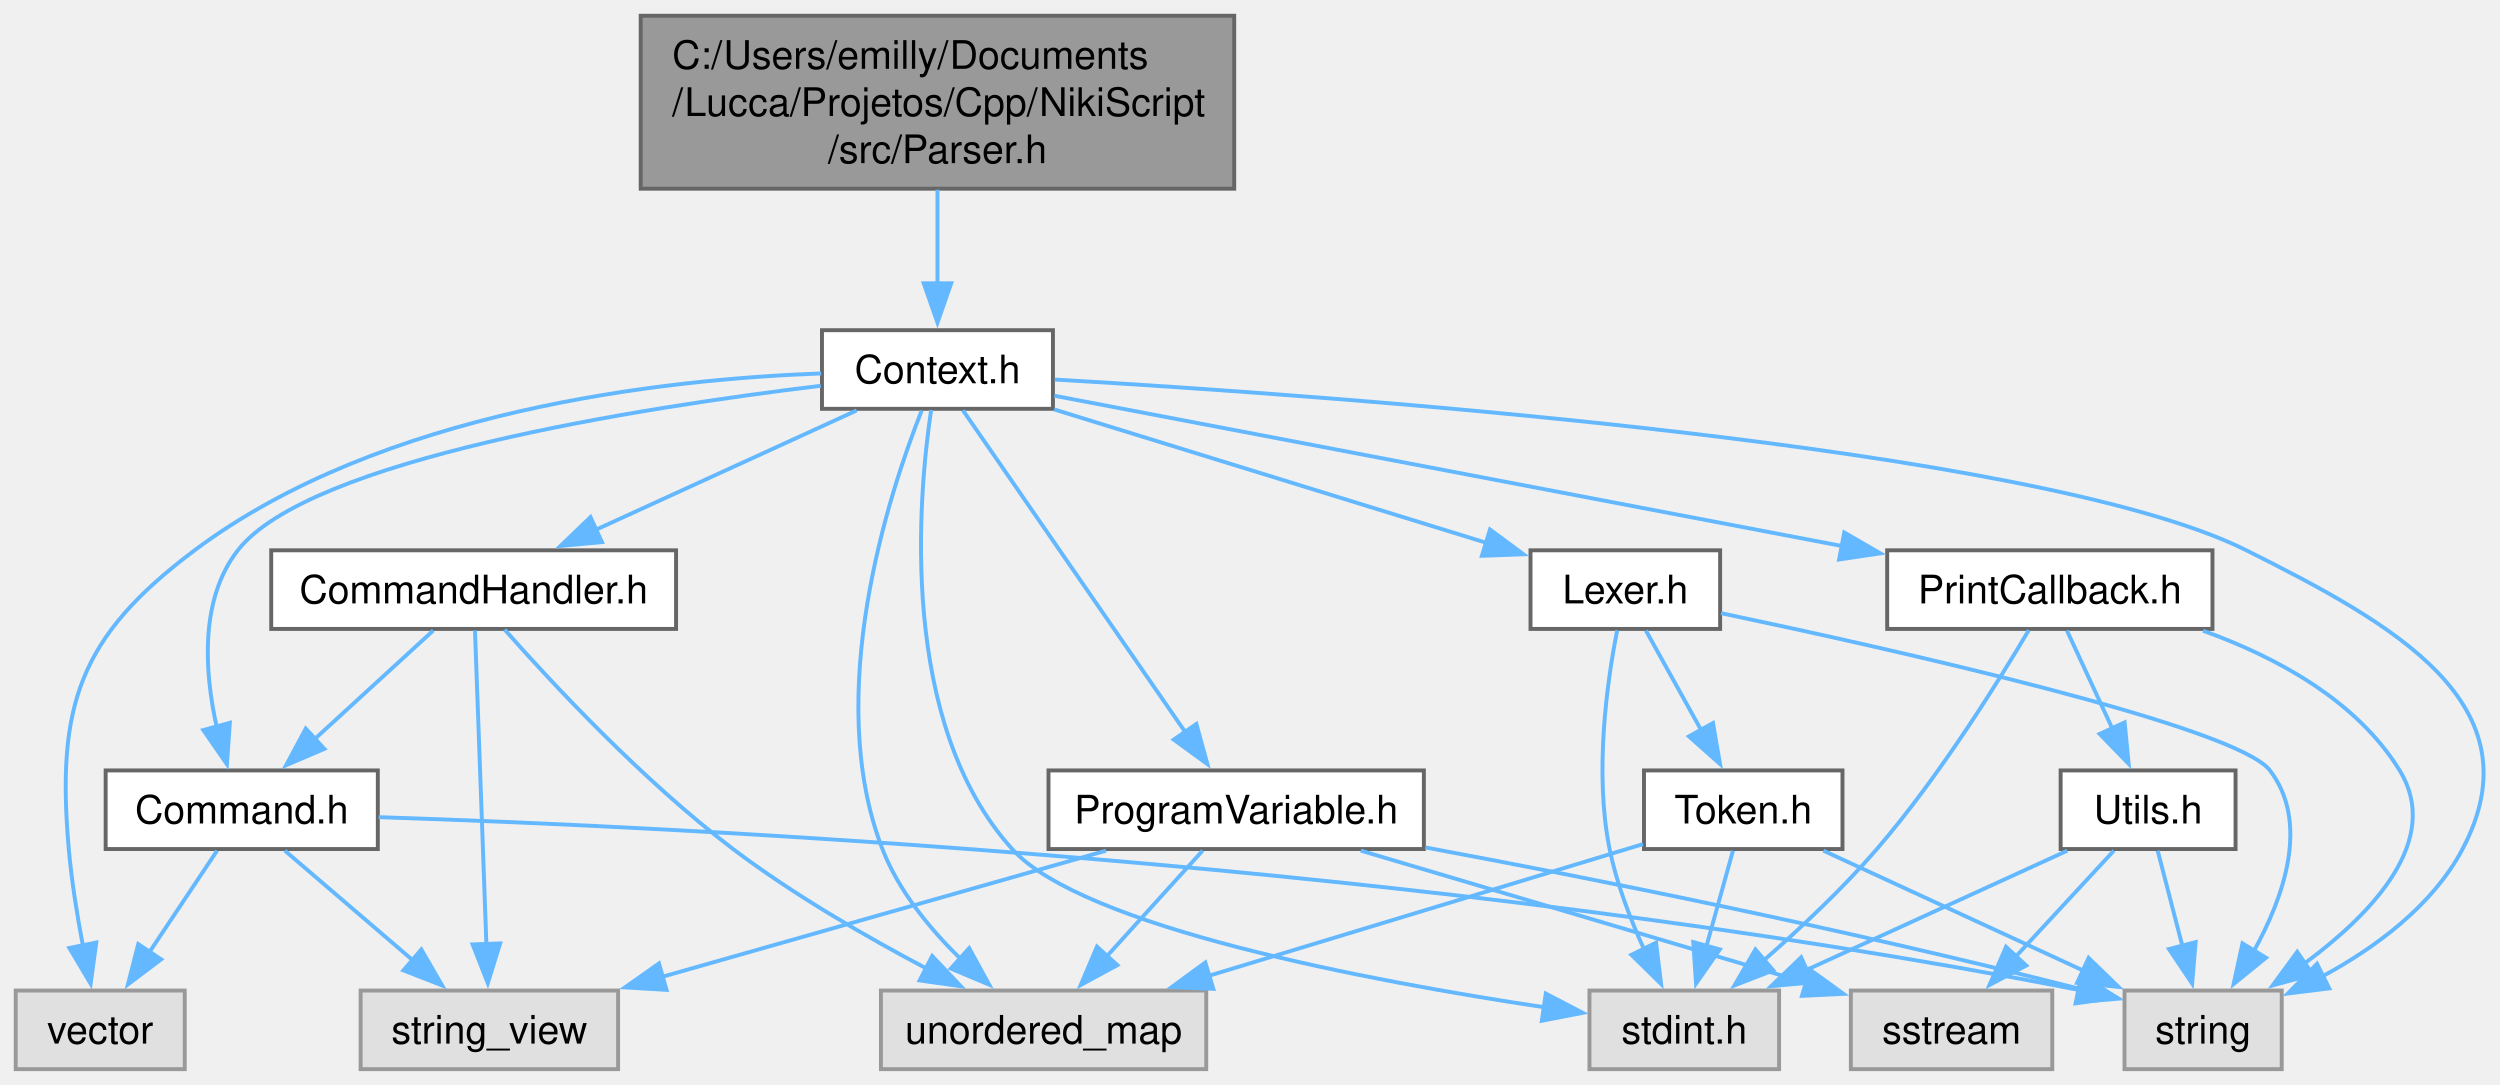
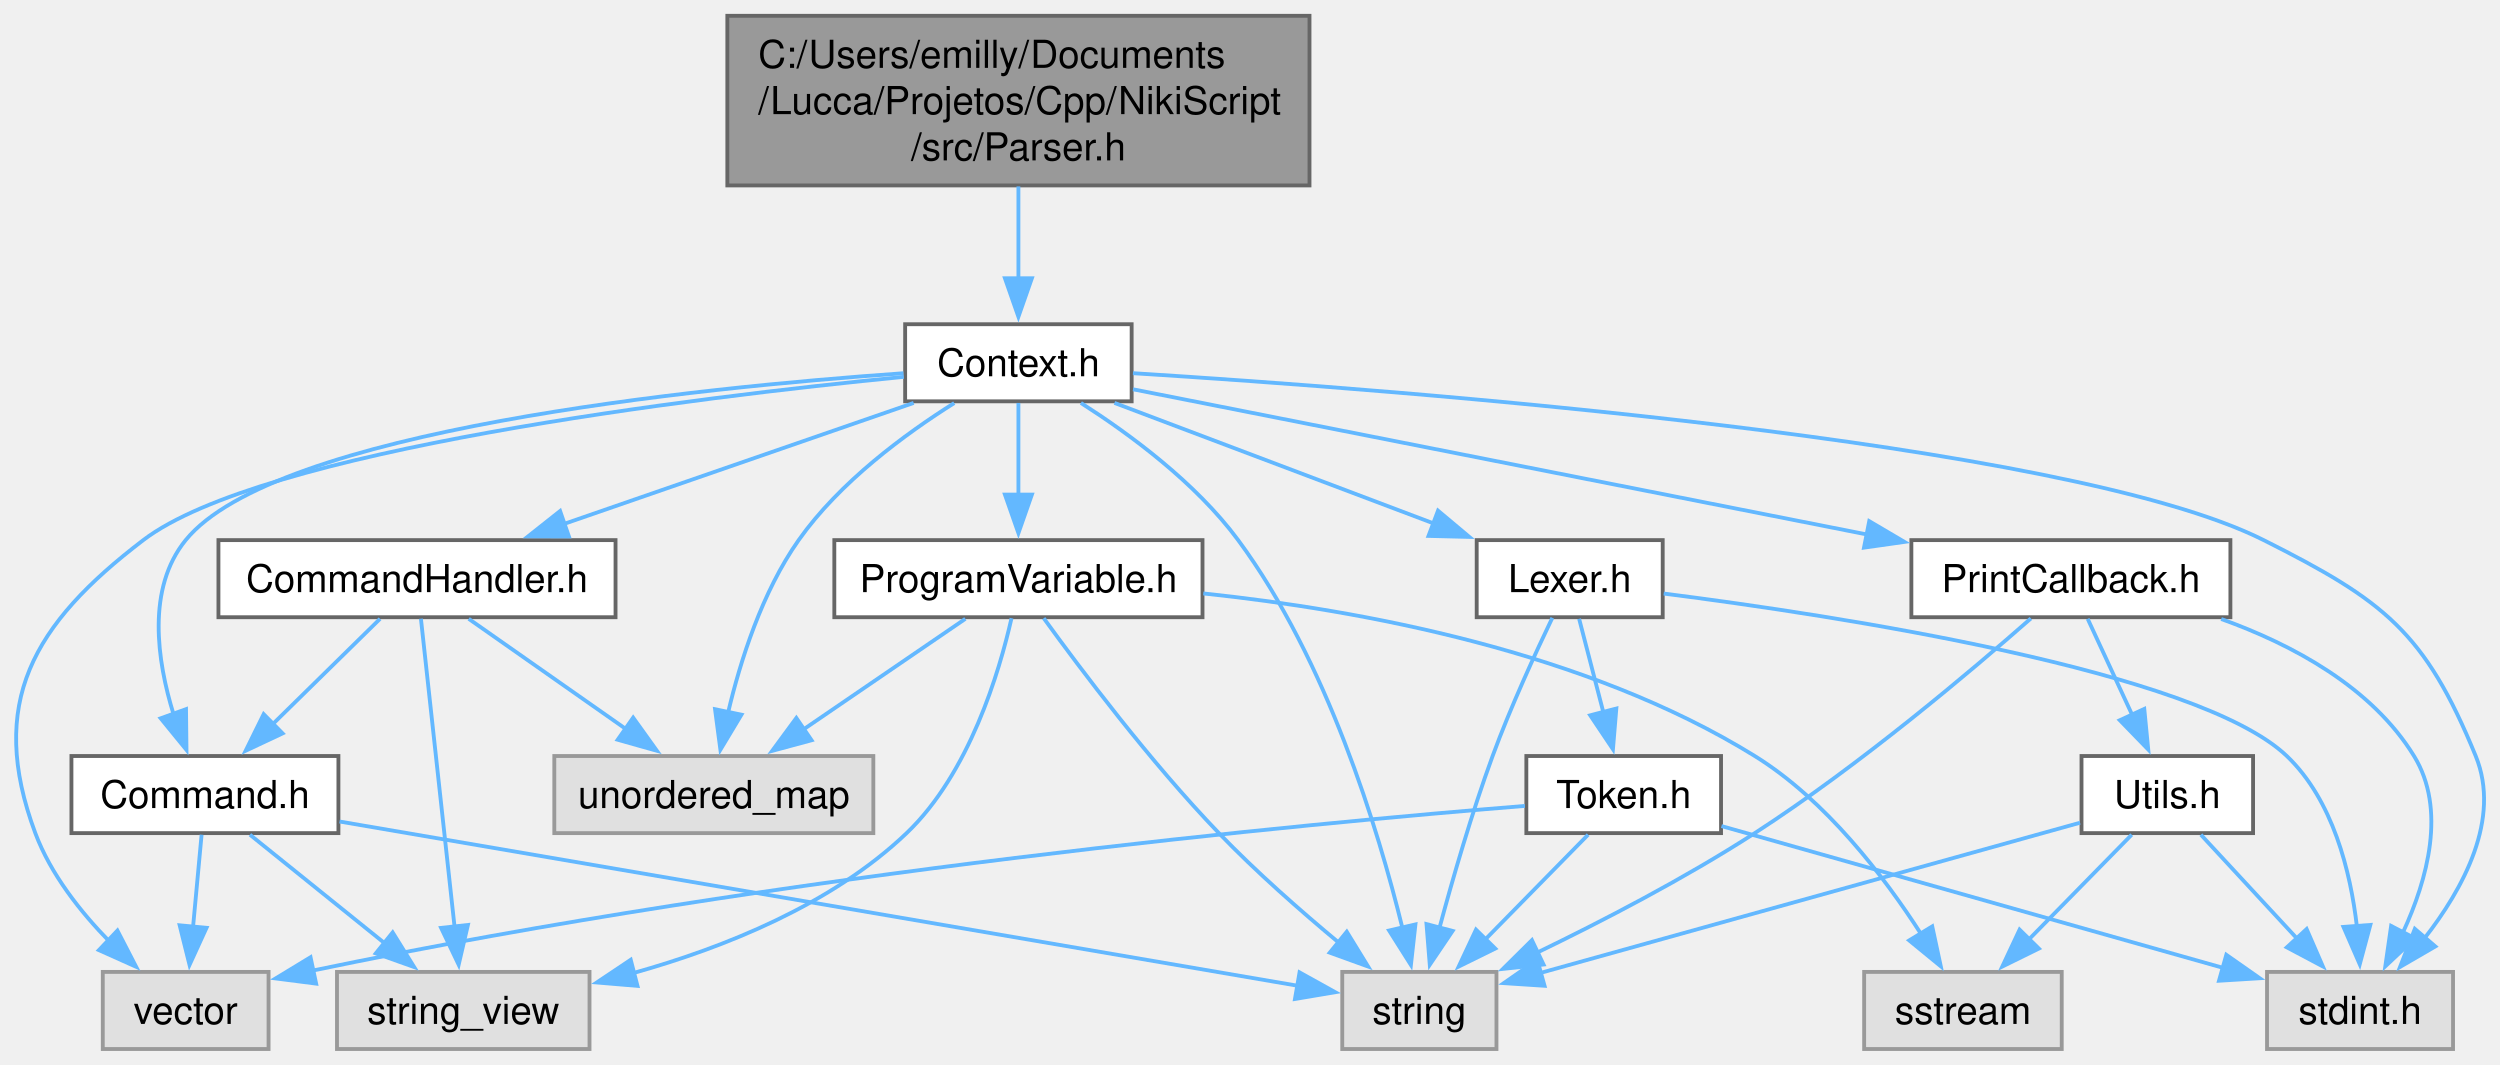
- <svg xmlns="http://www.w3.org/2000/svg" xmlns:xlink="http://www.w3.org/1999/xlink" width="636pt" height="276pt" viewBox="0.00 0.00 636.03 276.00">
+ <svg xmlns="http://www.w3.org/2000/svg" xmlns:xlink="http://www.w3.org/1999/xlink" width="648pt" height="276pt" viewBox="0.00 0.00 648.46 276.00">
  <g id="graph0" class="graph" transform="scale(1 1) rotate(0) translate(4 272)">
    <g id="Node000001" class="node">
      <g id="a_Node000001">
        <a xlink:title=" ">
-           <polygon fill="#999999" stroke="#666666" points="310,-268 159,-268 159,-224 310,-224 310,-268" />
-           <text text-anchor="start" x="167" y="-254.5" font-family="Helvetica,sans-Serif" font-size="10.00">C:/Users/emilly/Documents</text>
-           <text text-anchor="start" x="167" y="-242.5" font-family="Helvetica,sans-Serif" font-size="10.00">/Lucca/Projetos/Cpp/NikiScript</text>
-           <text text-anchor="middle" x="234.5" y="-230.5" font-family="Helvetica,sans-Serif" font-size="10.00">/src/Parser.h</text>
+           <polygon fill="#999999" stroke="#666666" points="335.66,-268 184.66,-268 184.66,-224 335.66,-224 335.66,-268" />
+           <text text-anchor="start" x="192.66" y="-254.5" font-family="Helvetica,sans-Serif" font-size="10.00">C:/Users/emilly/Documents</text>
+           <text text-anchor="start" x="192.66" y="-242.5" font-family="Helvetica,sans-Serif" font-size="10.00">/Lucca/Projetos/Cpp/NikiScript</text>
+           <text text-anchor="middle" x="260.16" y="-230.5" font-family="Helvetica,sans-Serif" font-size="10.00">/src/Parser.h</text>
        </a>
      </g>
    </g>
    <g id="Node000002" class="node">
      <g id="a_Node000002">
        <a xlink:href="_context_8h.html" target="_top" xlink:title=" ">
-           <polygon fill="white" stroke="#666666" points="263.88,-188 205.12,-188 205.12,-168 263.88,-168 263.88,-188" />
-           <text text-anchor="middle" x="234.5" y="-174.5" font-family="Helvetica,sans-Serif" font-size="10.00">Context.h</text>
+           <polygon fill="white" stroke="#666666" points="289.53,-188 230.78,-188 230.78,-168 289.53,-168 289.53,-188" />
+           <text text-anchor="middle" x="260.16" y="-174.5" font-family="Helvetica,sans-Serif" font-size="10.00">Context.h</text>
        </a>
      </g>
    </g>
    <g id="edge1_Node000001_Node000002" class="edge">
      <g id="a_edge1_Node000001_Node000002">
        <a xlink:title=" ">
-           <path fill="none" stroke="#63b8ff" d="M234.5,-223.75C234.5,-216.13 234.5,-207.53 234.5,-199.93" />
-           <polygon fill="#63b8ff" stroke="#63b8ff" points="238,-199.93 234.5,-189.93 231,-199.93 238,-199.93" />
+           <path fill="none" stroke="#63b8ff" d="M260.16,-223.75C260.16,-216.13 260.16,-207.53 260.16,-199.93" />
+           <polygon fill="#63b8ff" stroke="#63b8ff" points="263.66,-199.93 260.16,-189.93 256.66,-199.93 263.66,-199.93" />
        </a>
      </g>
    </g>
    <g id="Node000003" class="node">
      <g id="a_Node000003">
        <a xlink:title=" ">
-           <polygon fill="#e0e0e0" stroke="#999999" points="43,-20 0,-20 0,0 43,0 43,-20" />
-           <text text-anchor="middle" x="21.5" y="-6.5" font-family="Helvetica,sans-Serif" font-size="10.00">vector</text>
+           <polygon fill="#e0e0e0" stroke="#999999" points="65.66,-20 22.66,-20 22.66,0 65.66,0 65.66,-20" />
+           <text text-anchor="middle" x="44.16" y="-6.5" font-family="Helvetica,sans-Serif" font-size="10.00">vector</text>
        </a>
      </g>
    </g>
    <g id="edge2_Node000002_Node000003" class="edge">
      <g id="a_edge2_Node000002_Node000003">
        <a xlink:title=" ">
-           <path fill="none" stroke="#63b8ff" d="M204.93,-177C164.94,-175.55 93.16,-167.68 45.5,-132 16.16,-110.03 10.28,-92.51 13.5,-56 14.21,-47.9 15.64,-39.08 17.09,-31.41" />
-           <polygon fill="#63b8ff" stroke="#63b8ff" points="20.49,-32.22 19.06,-21.73 13.64,-30.83 20.49,-32.22" />
+           <path fill="none" stroke="#63b8ff" d="M230.44,-174.35C176.18,-169.01 63.83,-155.39 33.16,-132 4.53,-110.17 -7.42,-89.73 5.16,-56 9.14,-45.33 16.92,-35.51 24.48,-27.79" />
+           <polygon fill="#63b8ff" stroke="#63b8ff" points="26.46,-30.73 31.32,-21.32 21.65,-25.65 26.46,-30.73" />
        </a>
      </g>
    </g>
    <g id="Node000004" class="node">
      <g id="a_Node000004">
        <a xlink:title=" ">
-           <polygon fill="#e0e0e0" stroke="#999999" points="448.62,-20 400.38,-20 400.38,0 448.62,0 448.62,-20" />
-           <text text-anchor="middle" x="424.5" y="-6.5" font-family="Helvetica,sans-Serif" font-size="10.00">stdint.h</text>
+           <polygon fill="#e0e0e0" stroke="#999999" points="632.28,-20 584.03,-20 584.03,0 632.28,0 632.28,-20" />
+           <text text-anchor="middle" x="608.16" y="-6.5" font-family="Helvetica,sans-Serif" font-size="10.00">stdint.h</text>
        </a>
      </g>
    </g>
    <g id="edge3_Node000002_Node000004" class="edge">
      <g id="a_edge3_Node000002_Node000004">
        <a xlink:title=" ">
-           <path fill="none" stroke="#63b8ff" d="M232.89,-167.71C229.57,-145.35 224.57,-88.03 253.5,-56 271.44,-36.13 344.31,-22.45 388.93,-15.74" />
-           <polygon fill="#63b8ff" stroke="#63b8ff" points="389.27,-19.23 398.66,-14.33 388.26,-12.31 389.27,-19.23" />
+           <path fill="none" stroke="#63b8ff" d="M289.87,-175.3C359.66,-170.93 531.96,-157.78 583.16,-132 614.32,-116.31 624.95,-108.29 638.16,-76 644.82,-59.71 634.93,-41.55 624.76,-28.57" />
+           <polygon fill="#63b8ff" stroke="#63b8ff" points="627.69,-26.61 618.53,-21.29 622.37,-31.17 627.69,-26.61" />
        </a>
      </g>
    </g>
    <g id="Node000005" class="node">
      <g id="a_Node000005">
        <a xlink:title=" ">
-           <polygon fill="#e0e0e0" stroke="#999999" points="576.5,-20 536.5,-20 536.5,0 576.5,0 576.5,-20" />
-           <text text-anchor="middle" x="556.5" y="-6.5" font-family="Helvetica,sans-Serif" font-size="10.00">string</text>
+           <polygon fill="#e0e0e0" stroke="#999999" points="384.16,-20 344.16,-20 344.16,0 384.16,0 384.16,-20" />
+           <text text-anchor="middle" x="364.16" y="-6.5" font-family="Helvetica,sans-Serif" font-size="10.00">string</text>
        </a>
      </g>
    </g>
    <g id="edge4_Node000002_Node000005" class="edge">
      <g id="a_edge4_Node000002_Node000005">
        <a xlink:title=" ">
-           <path fill="none" stroke="#63b8ff" d="M264.34,-175.44C335.75,-171.31 514.49,-158.55 567.5,-132 604.78,-113.33 641.98,-92.86 622.5,-56 614.86,-41.54 600.25,-30.85 586.71,-23.53" />
-           <polygon fill="#63b8ff" stroke="#63b8ff" points="588.58,-20.55 578.06,-19.25 585.48,-26.82 588.58,-20.55" />
+           <path fill="none" stroke="#63b8ff" d="M276.37,-167.58C288.98,-159.53 306.14,-146.9 317.16,-132 340.19,-100.84 353.49,-56.95 359.74,-31.49" />
+           <polygon fill="#63b8ff" stroke="#63b8ff" points="363.14,-32.32 361.97,-21.79 356.31,-30.74 363.14,-32.32" />
        </a>
      </g>
    </g>
    <g id="Node000006" class="node">
      <g id="a_Node000006">
        <a xlink:title=" ">
-           <polygon fill="#e0e0e0" stroke="#999999" points="302.88,-20 220.12,-20 220.12,0 302.88,0 302.88,-20" />
-           <text text-anchor="middle" x="261.5" y="-6.5" font-family="Helvetica,sans-Serif" font-size="10.00">unordered_map</text>
+           <polygon fill="#e0e0e0" stroke="#999999" points="222.53,-76 139.78,-76 139.78,-56 222.53,-56 222.53,-76" />
+           <text text-anchor="middle" x="181.16" y="-62.5" font-family="Helvetica,sans-Serif" font-size="10.00">unordered_map</text>
        </a>
      </g>
    </g>
    <g id="edge5_Node000002_Node000006" class="edge">
      <g id="a_edge5_Node000002_Node000006">
        <a xlink:title=" ">
-           <path fill="none" stroke="#63b8ff" d="M230.47,-167.51C222.19,-146.59 205.3,-95.24 220.5,-56 224.6,-45.4 232.49,-35.77 240.27,-28.16" />
-           <polygon fill="#63b8ff" stroke="#63b8ff" points="242.57,-30.79 247.66,-21.49 237.89,-25.59 242.57,-30.79" />
+           <path fill="none" stroke="#63b8ff" d="M243.51,-167.55C230.82,-159.56 213.77,-147.04 203.16,-132 193.69,-118.58 188.04,-100.78 184.84,-87.19" />
+           <polygon fill="#63b8ff" stroke="#63b8ff" points="188.32,-86.72 182.86,-77.63 181.47,-88.14 188.32,-86.72" />
        </a>
      </g>
    </g>
    <g id="Node000007" class="node">
      <g id="a_Node000007">
        <a xlink:href="_command_8h.html" target="_top" xlink:title=" ">
-           <polygon fill="white" stroke="#666666" points="92.12,-76 22.88,-76 22.88,-56 92.12,-56 92.12,-76" />
-           <text text-anchor="middle" x="57.5" y="-62.5" font-family="Helvetica,sans-Serif" font-size="10.00">Command.h</text>
+           <polygon fill="white" stroke="#666666" points="83.78,-76 14.53,-76 14.53,-56 83.78,-56 83.78,-76" />
+           <text text-anchor="middle" x="49.16" y="-62.5" font-family="Helvetica,sans-Serif" font-size="10.00">Command.h</text>
        </a>
      </g>
    </g>
    <g id="edge6_Node000002_Node000007" class="edge">
      <g id="a_edge6_Node000002_Node000007">
        <a xlink:title=" ">
-           <path fill="none" stroke="#63b8ff" d="M204.83,-173.86C159.05,-168.33 74.57,-155.2 56.5,-132 46.74,-119.46 48.02,-101.06 51.14,-87.03" />
-           <polygon fill="#63b8ff" stroke="#63b8ff" points="54.47,-88.12 53.74,-77.55 47.72,-86.27 54.47,-88.12" />
+           <path fill="none" stroke="#63b8ff" d="M230.34,-175.29C176.69,-171.52 67.3,-160.46 44.16,-132 34.01,-119.51 36.67,-100.85 41.05,-86.72" />
+           <polygon fill="#63b8ff" stroke="#63b8ff" points="44.25,-88.16 44.37,-77.57 37.67,-85.78 44.25,-88.16" />
        </a>
      </g>
    </g>
    <g id="Node000009" class="node">
      <g id="a_Node000009">
        <a xlink:href="_command_handler_8h.html" target="_top" xlink:title=" ">
-           <polygon fill="white" stroke="#666666" points="168,-132 65,-132 65,-112 168,-112 168,-132" />
-           <text text-anchor="middle" x="116.5" y="-118.5" font-family="Helvetica,sans-Serif" font-size="10.00">CommandHandler.h</text>
+           <polygon fill="white" stroke="#666666" points="155.66,-132 52.66,-132 52.66,-112 155.66,-112 155.66,-132" />
+           <text text-anchor="middle" x="104.16" y="-118.5" font-family="Helvetica,sans-Serif" font-size="10.00">CommandHandler.h</text>
        </a>
      </g>
    </g>
    <g id="edge10_Node000002_Node000009" class="edge">
      <g id="a_edge10_Node000002_Node000009">
        <a xlink:title=" ">
-           <path fill="none" stroke="#63b8ff" d="M213.95,-167.59C195.62,-159.21 168.51,-146.8 147.54,-137.21" />
-           <polygon fill="#63b8ff" stroke="#63b8ff" points="149.14,-134.09 138.59,-133.11 146.23,-140.45 149.14,-134.09" />
+           <path fill="none" stroke="#63b8ff" d="M232.99,-167.59C207.86,-158.9 170.28,-145.89 142.18,-136.16" />
+           <polygon fill="#63b8ff" stroke="#63b8ff" points="143.57,-132.94 132.97,-132.97 141.28,-139.55 143.57,-132.94" />
        </a>
      </g>
    </g>
    <g id="Node000010" class="node">
      <g id="a_Node000010">
        <a xlink:href="_print_callback_8h.html" target="_top" xlink:title=" ">
-           <polygon fill="white" stroke="#666666" points="558.88,-132 476.12,-132 476.12,-112 558.88,-112 558.88,-132" />
-           <text text-anchor="middle" x="517.5" y="-118.5" font-family="Helvetica,sans-Serif" font-size="10.00">PrintCallback.h</text>
+           <polygon fill="white" stroke="#666666" points="574.53,-132 491.78,-132 491.78,-112 574.53,-112 574.53,-132" />
+           <text text-anchor="middle" x="533.16" y="-118.5" font-family="Helvetica,sans-Serif" font-size="10.00">PrintCallback.h</text>
        </a>
      </g>
    </g>
    <g id="edge14_Node000002_Node000010" class="edge">
      <g id="a_edge14_Node000002_Node000010">
        <a xlink:title=" ">
-           <path fill="none" stroke="#63b8ff" d="M264.25,-171.32C311.85,-162.24 405.75,-144.32 464.88,-133.04" />
-           <polygon fill="#63b8ff" stroke="#63b8ff" points="465.2,-136.54 474.37,-131.23 463.89,-129.67 465.2,-136.54" />
+           <path fill="none" stroke="#63b8ff" d="M289.89,-171.12C335.53,-162.09 423.51,-144.69 480.21,-133.47" />
+           <polygon fill="#63b8ff" stroke="#63b8ff" points="480.85,-136.92 489.98,-131.54 479.49,-130.05 480.85,-136.92" />
        </a>
      </g>
    </g>
    <g id="Node000013" class="node">
      <g id="a_Node000013">
        <a xlink:href="_program_variable_8h.html" target="_top" xlink:title=" ">
-           <polygon fill="white" stroke="#666666" points="358.25,-76 262.75,-76 262.75,-56 358.25,-56 358.25,-76" />
-           <text text-anchor="middle" x="310.5" y="-62.5" font-family="Helvetica,sans-Serif" font-size="10.00">ProgramVariable.h</text>
+           <polygon fill="white" stroke="#666666" points="307.91,-132 212.41,-132 212.41,-112 307.91,-112 307.91,-132" />
+           <text text-anchor="middle" x="260.16" y="-118.5" font-family="Helvetica,sans-Serif" font-size="10.00">ProgramVariable.h</text>
        </a>
      </g>
    </g>
    <g id="edge21_Node000002_Node000013" class="edge">
      <g id="a_edge21_Node000002_Node000013">
        <a xlink:title=" ">
-           <path fill="none" stroke="#63b8ff" d="M240.98,-167.62C253.49,-149.52 281.17,-109.45 297.58,-85.7" />
-           <polygon fill="#63b8ff" stroke="#63b8ff" points="300.37,-87.82 303.18,-77.6 294.61,-83.84 300.37,-87.82" />
+           <path fill="none" stroke="#63b8ff" d="M260.16,-167.59C260.16,-161.01 260.16,-151.96 260.16,-143.73" />
+           <polygon fill="#63b8ff" stroke="#63b8ff" points="263.66,-143.81 260.16,-133.81 256.66,-143.81 263.66,-143.81" />
        </a>
      </g>
    </g>
    <g id="Node000014" class="node">
      <g id="a_Node000014">
        <a xlink:href="_lexer_8h.html" target="_top" xlink:title=" ">
-           <polygon fill="white" stroke="#666666" points="433.62,-132 385.38,-132 385.38,-112 433.62,-112 433.62,-132" />
-           <text text-anchor="middle" x="409.5" y="-118.5" font-family="Helvetica,sans-Serif" font-size="10.00">Lexer.h</text>
+           <polygon fill="white" stroke="#666666" points="427.28,-132 379.03,-132 379.03,-112 427.28,-112 427.28,-132" />
+           <text text-anchor="middle" x="403.16" y="-118.5" font-family="Helvetica,sans-Serif" font-size="10.00">Lexer.h</text>
        </a>
      </g>
    </g>
    <g id="edge26_Node000002_Node000014" class="edge">
      <g id="a_edge26_Node000002_Node000014">
        <a xlink:title=" ">
-           <path fill="none" stroke="#63b8ff" d="M264.19,-167.84C294.63,-158.45 341.97,-143.84 374.29,-133.86" />
-           <polygon fill="#63b8ff" stroke="#63b8ff" points="375.07,-137.29 383.6,-130.99 373.01,-130.6 375.07,-137.29" />
+           <path fill="none" stroke="#63b8ff" d="M285.07,-167.59C308.03,-158.92 342.36,-145.96 368.09,-136.24" />
+           <polygon fill="#63b8ff" stroke="#63b8ff" points="369,-139.64 377.12,-132.83 366.53,-133.09 369,-139.64" />
        </a>
      </g>
    </g>
    <g id="edge7_Node000007_Node000003" class="edge">
      <g id="a_edge7_Node000007_Node000003">
        <a xlink:title=" ">
-           <path fill="none" stroke="#63b8ff" d="M51.23,-55.59C46.48,-48.47 39.8,-38.45 33.98,-29.72" />
-           <polygon fill="#63b8ff" stroke="#63b8ff" points="37,-27.94 28.54,-21.56 31.17,-31.82 37,-27.94" />
+           <path fill="none" stroke="#63b8ff" d="M48.29,-55.59C47.68,-49.01 46.84,-39.96 46.08,-31.73" />
+           <polygon fill="#63b8ff" stroke="#63b8ff" points="49.57,-31.44 45.16,-21.81 42.6,-32.09 49.57,-31.44" />
        </a>
      </g>
    </g>
    <g id="edge9_Node000007_Node000005" class="edge">
      <g id="a_edge9_Node000007_Node000005">
        <a xlink:title=" ">
-           <path fill="none" stroke="#63b8ff" d="M92.35,-64.11C169.12,-61.62 358.59,-52.64 525.11,-20.1" />
-           <polygon fill="#63b8ff" stroke="#63b8ff" points="525.43,-23.6 534.56,-18.22 524.06,-16.74 525.43,-23.6" />
+           <path fill="none" stroke="#63b8ff" d="M84.07,-59.01C145.82,-48.43 273.33,-26.57 332.6,-16.41" />
+           <polygon fill="#63b8ff" stroke="#63b8ff" points="333.08,-19.88 342.34,-14.74 331.89,-12.98 333.08,-19.88" />
        </a>
      </g>
    </g>
    <g id="Node000008" class="node">
      <g id="a_Node000008">
        <a xlink:title=" ">
-           <polygon fill="#e0e0e0" stroke="#999999" points="153.25,-20 87.75,-20 87.75,0 153.25,0 153.25,-20" />
-           <text text-anchor="middle" x="120.5" y="-6.5" font-family="Helvetica,sans-Serif" font-size="10.00">string_view</text>
+           <polygon fill="#e0e0e0" stroke="#999999" points="148.91,-20 83.41,-20 83.41,0 148.91,0 148.91,-20" />
+           <text text-anchor="middle" x="116.16" y="-6.5" font-family="Helvetica,sans-Serif" font-size="10.00">string_view</text>
        </a>
      </g>
    </g>
    <g id="edge8_Node000007_Node000008" class="edge">
      <g id="a_edge8_Node000007_Node000008">
        <a xlink:title=" ">
-           <path fill="none" stroke="#63b8ff" d="M68.47,-55.59C77.42,-47.93 90.27,-36.91 100.96,-27.75" />
-           <polygon fill="#63b8ff" stroke="#63b8ff" points="103.19,-30.45 108.5,-21.28 98.63,-25.13 103.19,-30.45" />
+           <path fill="none" stroke="#63b8ff" d="M60.83,-55.59C70.44,-47.85 84.29,-36.69 95.73,-27.47" />
+           <polygon fill="#63b8ff" stroke="#63b8ff" points="97.85,-30.25 103.44,-21.25 93.46,-24.8 97.85,-30.25" />
        </a>
      </g>
    </g>
    <g id="edge11_Node000009_Node000006" class="edge">
      <g id="a_edge11_Node000009_Node000006">
        <a xlink:title=" ">
-           <path fill="none" stroke="#63b8ff" d="M124.39,-111.83C136.16,-98.51 159.42,-73.47 182.5,-56 197.84,-44.39 216.48,-33.64 231.8,-25.55" />
-           <polygon fill="#63b8ff" stroke="#63b8ff" points="233.16,-28.79 240.45,-21.1 229.96,-22.57 233.16,-28.79" />
+           <path fill="none" stroke="#63b8ff" d="M117.57,-111.59C128.77,-103.74 144.97,-92.38 158.22,-83.09" />
+           <polygon fill="#63b8ff" stroke="#63b8ff" points="160.23,-85.96 166.4,-77.35 156.21,-80.22 160.23,-85.96" />
        </a>
      </g>
    </g>
    <g id="edge13_Node000009_Node000007" class="edge">
      <g id="a_edge13_Node000009_Node000007">
        <a xlink:title=" ">
-           <path fill="none" stroke="#63b8ff" d="M106.22,-111.59C97.93,-104.01 86.05,-93.13 76.1,-84.02" />
-           <polygon fill="#63b8ff" stroke="#63b8ff" points="78.52,-81.49 68.78,-77.32 73.79,-86.65 78.52,-81.49" />
+           <path fill="none" stroke="#63b8ff" d="M94.58,-111.59C86.93,-104.08 76,-93.35 66.78,-84.3" />
+           <polygon fill="#63b8ff" stroke="#63b8ff" points="69.3,-81.87 59.71,-77.36 64.39,-86.86 69.3,-81.87" />
        </a>
      </g>
    </g>
    <g id="edge12_Node000009_Node000008" class="edge">
      <g id="a_edge12_Node000009_Node000008">
        <a xlink:title=" ">
-           <path fill="none" stroke="#63b8ff" d="M116.84,-111.62C117.48,-94.01 118.88,-55.59 119.75,-31.65" />
-           <polygon fill="#63b8ff" stroke="#63b8ff" points="123.24,-31.99 120.1,-21.87 116.24,-31.73 123.24,-31.99" />
+           <path fill="none" stroke="#63b8ff" d="M105.18,-111.62C107.1,-94.01 111.29,-55.59 113.91,-31.65" />
+           <polygon fill="#63b8ff" stroke="#63b8ff" points="117.37,-32.18 114.97,-21.86 110.41,-31.42 117.37,-32.18" />
        </a>
      </g>
    </g>
    <g id="edge15_Node000010_Node000004" class="edge">
      <g id="a_edge15_Node000010_Node000004">
        <a xlink:title=" ">
-           <path fill="none" stroke="#63b8ff" d="M512.15,-111.69C504.42,-98.62 489.34,-74.37 473.5,-56 464.79,-45.9 453.96,-35.75 444.71,-27.66" />
-           <polygon fill="#63b8ff" stroke="#63b8ff" points="447.14,-25.13 437.26,-21.3 442.6,-30.46 447.14,-25.13" />
+           <path fill="none" stroke="#63b8ff" d="M572.15,-111.54C590.7,-104.88 611.19,-93.85 622.16,-76 630.66,-62.17 625.6,-43.92 619.31,-30.28" />
+           <polygon fill="#63b8ff" stroke="#63b8ff" points="622.43,-28.7 614.71,-21.45 616.22,-31.93 622.43,-28.7" />
        </a>
      </g>
    </g>
    <g id="edge16_Node000010_Node000005" class="edge">
      <g id="a_edge16_Node000010_Node000005">
        <a xlink:title=" ">
-           <path fill="none" stroke="#63b8ff" d="M556.49,-111.54C575.04,-104.88 595.53,-93.85 606.5,-76 617.39,-58.3 599.6,-39.65 582.3,-26.89" />
-           <polygon fill="#63b8ff" stroke="#63b8ff" points="584.4,-24.08 574.18,-21.31 580.44,-29.85 584.4,-24.08" />
+           <path fill="none" stroke="#63b8ff" d="M522.78,-111.69C507.68,-98.4 478.47,-73.65 451.16,-56 433.06,-44.3 411.57,-33.16 394.47,-24.89" />
+           <polygon fill="#63b8ff" stroke="#63b8ff" points="396.37,-21.92 385.83,-20.78 393.36,-28.24 396.37,-21.92" />
        </a>
      </g>
    </g>
    <g id="Node000011" class="node">
      <g id="a_Node000011">
        <a xlink:href="_utils_8h.html" target="_top" xlink:title=" ">
-           <polygon fill="white" stroke="#666666" points="564.75,-76 520.25,-76 520.25,-56 564.75,-56 564.75,-76" />
-           <text text-anchor="middle" x="542.5" y="-62.5" font-family="Helvetica,sans-Serif" font-size="10.00">Utils.h</text>
+           <polygon fill="white" stroke="#666666" points="580.41,-76 535.91,-76 535.91,-56 580.41,-56 580.41,-76" />
+           <text text-anchor="middle" x="558.16" y="-62.5" font-family="Helvetica,sans-Serif" font-size="10.00">Utils.h</text>
        </a>
      </g>
    </g>
    <g id="edge17_Node000010_Node000011" class="edge">
      <g id="a_edge17_Node000010_Node000011">
        <a xlink:title=" ">
-           <path fill="none" stroke="#63b8ff" d="M521.85,-111.59C525.05,-104.7 529.49,-95.1 533.44,-86.57" />
-           <polygon fill="#63b8ff" stroke="#63b8ff" points="536.53,-88.22 537.56,-77.67 530.18,-85.28 536.53,-88.22" />
+           <path fill="none" stroke="#63b8ff" d="M537.51,-111.59C540.7,-104.7 545.15,-95.1 549.1,-86.57" />
+           <polygon fill="#63b8ff" stroke="#63b8ff" points="552.19,-88.22 553.22,-77.67 545.84,-85.28 552.19,-88.22" />
        </a>
      </g>
    </g>
    <g id="edge18_Node000011_Node000004" class="edge">
      <g id="a_edge18_Node000011_Node000004">
        <a xlink:title=" ">
-           <path fill="none" stroke="#63b8ff" d="M521.95,-55.59C503.62,-47.21 476.51,-34.8 455.54,-25.21" />
-           <polygon fill="#63b8ff" stroke="#63b8ff" points="457.14,-22.09 446.59,-21.11 454.23,-28.45 457.14,-22.09" />
+           <path fill="none" stroke="#63b8ff" d="M566.87,-55.59C573.75,-48.16 583.55,-37.58 591.88,-28.58" />
+           <polygon fill="#63b8ff" stroke="#63b8ff" points="594.3,-31.12 598.52,-21.41 589.16,-26.37 594.3,-31.12" />
        </a>
      </g>
    </g>
    <g id="edge19_Node000011_Node000005" class="edge">
      <g id="a_edge19_Node000011_Node000005">
        <a xlink:title=" ">
-           <path fill="none" stroke="#63b8ff" d="M544.94,-55.59C546.67,-48.93 549.05,-39.75 551.2,-31.44" />
-           <polygon fill="#63b8ff" stroke="#63b8ff" points="554.59,-32.32 553.71,-21.76 547.81,-30.56 554.59,-32.32" />
+           <path fill="none" stroke="#63b8ff" d="M535.53,-58.7C500.94,-49.07 434.83,-30.67 395.6,-19.75" />
+           <polygon fill="#63b8ff" stroke="#63b8ff" points="396.63,-16.4 386.05,-17.09 394.75,-23.15 396.63,-16.4" />
        </a>
      </g>
    </g>
    <g id="Node000012" class="node">
      <g id="a_Node000012">
        <a xlink:title=" ">
-           <polygon fill="#e0e0e0" stroke="#999999" points="518.12,-20 466.88,-20 466.88,0 518.12,0 518.12,-20" />
-           <text text-anchor="middle" x="492.5" y="-6.5" font-family="Helvetica,sans-Serif" font-size="10.00">sstream</text>
+           <polygon fill="#e0e0e0" stroke="#999999" points="530.78,-20 479.53,-20 479.53,0 530.78,0 530.78,-20" />
+           <text text-anchor="middle" x="505.16" y="-6.5" font-family="Helvetica,sans-Serif" font-size="10.00">sstream</text>
        </a>
      </g>
    </g>
    <g id="edge20_Node000011_Node000012" class="edge">
      <g id="a_edge20_Node000011_Node000012">
        <a xlink:title=" ">
-           <path fill="none" stroke="#63b8ff" d="M533.79,-55.59C526.91,-48.16 517.11,-37.58 508.78,-28.58" />
-           <polygon fill="#63b8ff" stroke="#63b8ff" points="511.5,-26.37 502.14,-21.41 506.36,-31.12 511.5,-26.37" />
+           <path fill="none" stroke="#63b8ff" d="M548.93,-55.59C541.56,-48.08 531.03,-37.35 522.14,-28.3" />
+           <polygon fill="#63b8ff" stroke="#63b8ff" points="524.85,-26.06 515.35,-21.38 519.85,-30.97 524.85,-26.06" />
        </a>
      </g>
    </g>
    <g id="edge22_Node000013_Node000005" class="edge">
      <g id="a_edge22_Node000013_Node000005">
        <a xlink:title=" ">
-           <path fill="none" stroke="#63b8ff" d="M358.64,-56.4C400.41,-48.63 462.67,-36.3 525.4,-20.35" />
-           <polygon fill="#63b8ff" stroke="#63b8ff" points="526.01,-23.81 534.82,-17.92 524.27,-17.03 526.01,-23.81" />
+           <path fill="none" stroke="#63b8ff" d="M266.73,-111.74C276.15,-98.72 294.32,-74.54 312.16,-56 321.82,-45.96 333.48,-35.72 343.31,-27.55" />
+           <polygon fill="#63b8ff" stroke="#63b8ff" points="345.33,-30.42 350.87,-21.39 340.91,-24.99 345.33,-30.42" />
        </a>
      </g>
    </g>
    <g id="edge25_Node000013_Node000006" class="edge">
      <g id="a_edge25_Node000013_Node000006">
        <a xlink:title=" ">
-           <path fill="none" stroke="#63b8ff" d="M301.96,-55.59C295.22,-48.16 285.61,-37.58 277.46,-28.58" />
-           <polygon fill="#63b8ff" stroke="#63b8ff" points="280.27,-26.47 270.95,-21.42 275.08,-31.18 280.27,-26.47" />
+           <path fill="none" stroke="#63b8ff" d="M246.4,-111.59C234.8,-103.67 217.96,-92.16 204.3,-82.82" />
+           <polygon fill="#63b8ff" stroke="#63b8ff" points="206.51,-80.09 196.28,-77.33 202.56,-85.87 206.51,-80.09" />
        </a>
      </g>
    </g>
    <g id="edge23_Node000013_Node000008" class="edge">
      <g id="a_edge23_Node000013_Node000008">
        <a xlink:title=" ">
-           <path fill="none" stroke="#63b8ff" d="M277.4,-55.59C246.03,-46.68 198.71,-33.23 164.24,-23.43" />
-           <polygon fill="#63b8ff" stroke="#63b8ff" points="165.57,-20.17 154.99,-20.8 163.65,-26.9 165.57,-20.17" />
+           <path fill="none" stroke="#63b8ff" d="M258.37,-111.74C255.22,-97.83 247.43,-71.53 231.16,-56 211.77,-37.49 183.88,-26.33 160.43,-19.75" />
+           <polygon fill="#63b8ff" stroke="#63b8ff" points="161.35,-16.37 150.79,-17.26 159.6,-23.15 161.35,-16.37" />
        </a>
      </g>
    </g>
    <g id="edge24_Node000013_Node000012" class="edge">
      <g id="a_edge24_Node000013_Node000012">
        <a xlink:title=" ">
-           <path fill="none" stroke="#63b8ff" d="M342.2,-55.59C373.86,-46.2 422.48,-31.77 455.8,-21.89" />
-           <polygon fill="#63b8ff" stroke="#63b8ff" points="456.42,-25.36 465.01,-19.16 454.43,-18.65 456.42,-25.36" />
+           <path fill="none" stroke="#63b8ff" d="M308.12,-118.17C348.83,-113.87 407.42,-103.08 451.16,-76 469.63,-64.56 484.8,-44.61 494.3,-29.82" />
+           <polygon fill="#63b8ff" stroke="#63b8ff" points="497.19,-31.81 499.41,-21.45 491.21,-28.17 497.19,-31.81" />
        </a>
      </g>
    </g>
    <g id="edge27_Node000014_Node000004" class="edge">
      <g id="a_edge27_Node000014_Node000004">
        <a xlink:title=" ">
-           <path fill="none" stroke="#63b8ff" d="M407.42,-111.64C404.92,-98.91 401.55,-75.5 405.5,-56 407.26,-47.29 410.77,-38.17 414.29,-30.43" />
-           <polygon fill="#63b8ff" stroke="#63b8ff" points="417.33,-32.18 418.6,-21.66 411.05,-29.09 417.33,-32.18" />
+           <path fill="none" stroke="#63b8ff" d="M427.54,-118.14C472.51,-112.4 566.02,-98.07 589.16,-76 601.13,-64.58 605.68,-46.06 607.35,-31.71" />
+           <polygon fill="#63b8ff" stroke="#63b8ff" points="610.83,-32.19 608.08,-21.96 603.85,-31.67 610.83,-32.19" />
        </a>
      </g>
    </g>
    <g id="edge28_Node000014_Node000005" class="edge">
      <g id="a_edge28_Node000014_Node000005">
        <a xlink:title=" ">
-           <path fill="none" stroke="#63b8ff" d="M433.85,-116.01C477.41,-106.84 564.93,-87.24 573.5,-76 583.65,-62.7 577.08,-43.89 569.35,-29.93" />
-           <polygon fill="#63b8ff" stroke="#63b8ff" points="572.49,-28.34 564.26,-21.66 566.52,-32.01 572.49,-28.34" />
+           <path fill="none" stroke="#63b8ff" d="M398.65,-111.84C394.34,-102.85 387.81,-88.68 383.16,-76 377.76,-61.28 372.83,-44.25 369.35,-31.32" />
+           <polygon fill="#63b8ff" stroke="#63b8ff" points="372.79,-30.63 366.86,-21.85 366.01,-32.41 372.79,-30.63" />
        </a>
      </g>
    </g>
    <g id="Node000015" class="node">
      <g id="a_Node000015">
        <a xlink:href="_token_8h.html" target="_top" xlink:title=" ">
-           <polygon fill="white" stroke="#666666" points="464.75,-76 414.25,-76 414.25,-56 464.75,-56 464.75,-76" />
-           <text text-anchor="middle" x="439.5" y="-62.5" font-family="Helvetica,sans-Serif" font-size="10.00">Token.h</text>
+           <polygon fill="white" stroke="#666666" points="442.41,-76 391.91,-76 391.91,-56 442.41,-56 442.41,-76" />
+           <text text-anchor="middle" x="417.16" y="-62.5" font-family="Helvetica,sans-Serif" font-size="10.00">Token.h</text>
        </a>
      </g>
    </g>
    <g id="edge29_Node000014_Node000015" class="edge">
      <g id="a_edge29_Node000014_Node000015">
        <a xlink:title=" ">
-           <path fill="none" stroke="#63b8ff" d="M414.73,-111.59C418.6,-104.63 424.01,-94.89 428.78,-86.29" />
-           <polygon fill="#63b8ff" stroke="#63b8ff" points="431.8,-88.06 433.6,-77.62 425.68,-84.66 431.8,-88.06" />
+           <path fill="none" stroke="#63b8ff" d="M405.6,-111.59C407.32,-104.93 409.71,-95.75 411.86,-87.44" />
+           <polygon fill="#63b8ff" stroke="#63b8ff" points="415.25,-88.32 414.37,-77.76 408.47,-86.56 415.25,-88.32" />
+         </a>
+       </g>
+     </g>
+     <g id="edge32_Node000015_Node000003" class="edge">
+       <g id="a_edge32_Node000015_Node000003">
+         <a xlink:title=" ">
+           <path fill="none" stroke="#63b8ff" d="M391.53,-63.06C335.86,-58.54 199.62,-45.86 77.07,-20.34" />
+           <polygon fill="#63b8ff" stroke="#63b8ff" points="78,-16.96 67.49,-18.31 76.55,-23.81 78,-16.96" />
        </a>
      </g>
    </g>
    <g id="edge30_Node000015_Node000004" class="edge">
      <g id="a_edge30_Node000015_Node000004">
        <a xlink:title=" ">
-           <path fill="none" stroke="#63b8ff" d="M436.89,-55.59C435.02,-48.86 432.43,-39.53 430.1,-31.15" />
-           <polygon fill="#63b8ff" stroke="#63b8ff" points="433.54,-30.46 427.49,-21.76 426.79,-32.33 433.54,-30.46" />
+           <path fill="none" stroke="#63b8ff" d="M442.52,-57.83C475.91,-48.39 534.77,-31.75 572.59,-21.06" />
+           <polygon fill="#63b8ff" stroke="#63b8ff" points="573.47,-24.44 582.14,-18.36 571.57,-17.71 573.47,-24.44" />
        </a>
      </g>
    </g>
    <g id="edge31_Node000015_Node000005" class="edge">
      <g id="a_edge31_Node000015_Node000005">
        <a xlink:title=" ">
-           <path fill="none" stroke="#63b8ff" d="M459.88,-55.59C478.17,-47.15 505.26,-34.65 526.1,-25.03" />
-           <polygon fill="#63b8ff" stroke="#63b8ff" points="527.37,-28.3 534.98,-20.93 524.43,-21.95 527.37,-28.3" />
-         </a>
-       </g>
-     </g>
-     <g id="edge32_Node000015_Node000006" class="edge">
-       <g id="a_edge32_Node000015_Node000006">
-         <a xlink:title=" ">
-           <path fill="none" stroke="#63b8ff" d="M414,-57.26C385.11,-48.5 337.61,-34.09 303.29,-23.68" />
-           <polygon fill="#63b8ff" stroke="#63b8ff" points="304.68,-20.44 294.1,-20.89 302.65,-27.14 304.68,-20.44" />
+           <path fill="none" stroke="#63b8ff" d="M407.93,-55.59C400.56,-48.08 390.03,-37.35 381.14,-28.3" />
+           <polygon fill="#63b8ff" stroke="#63b8ff" points="383.85,-26.06 374.35,-21.38 378.85,-30.97 383.85,-26.06" />
        </a>
      </g>
    </g>
  </g>
</svg>
